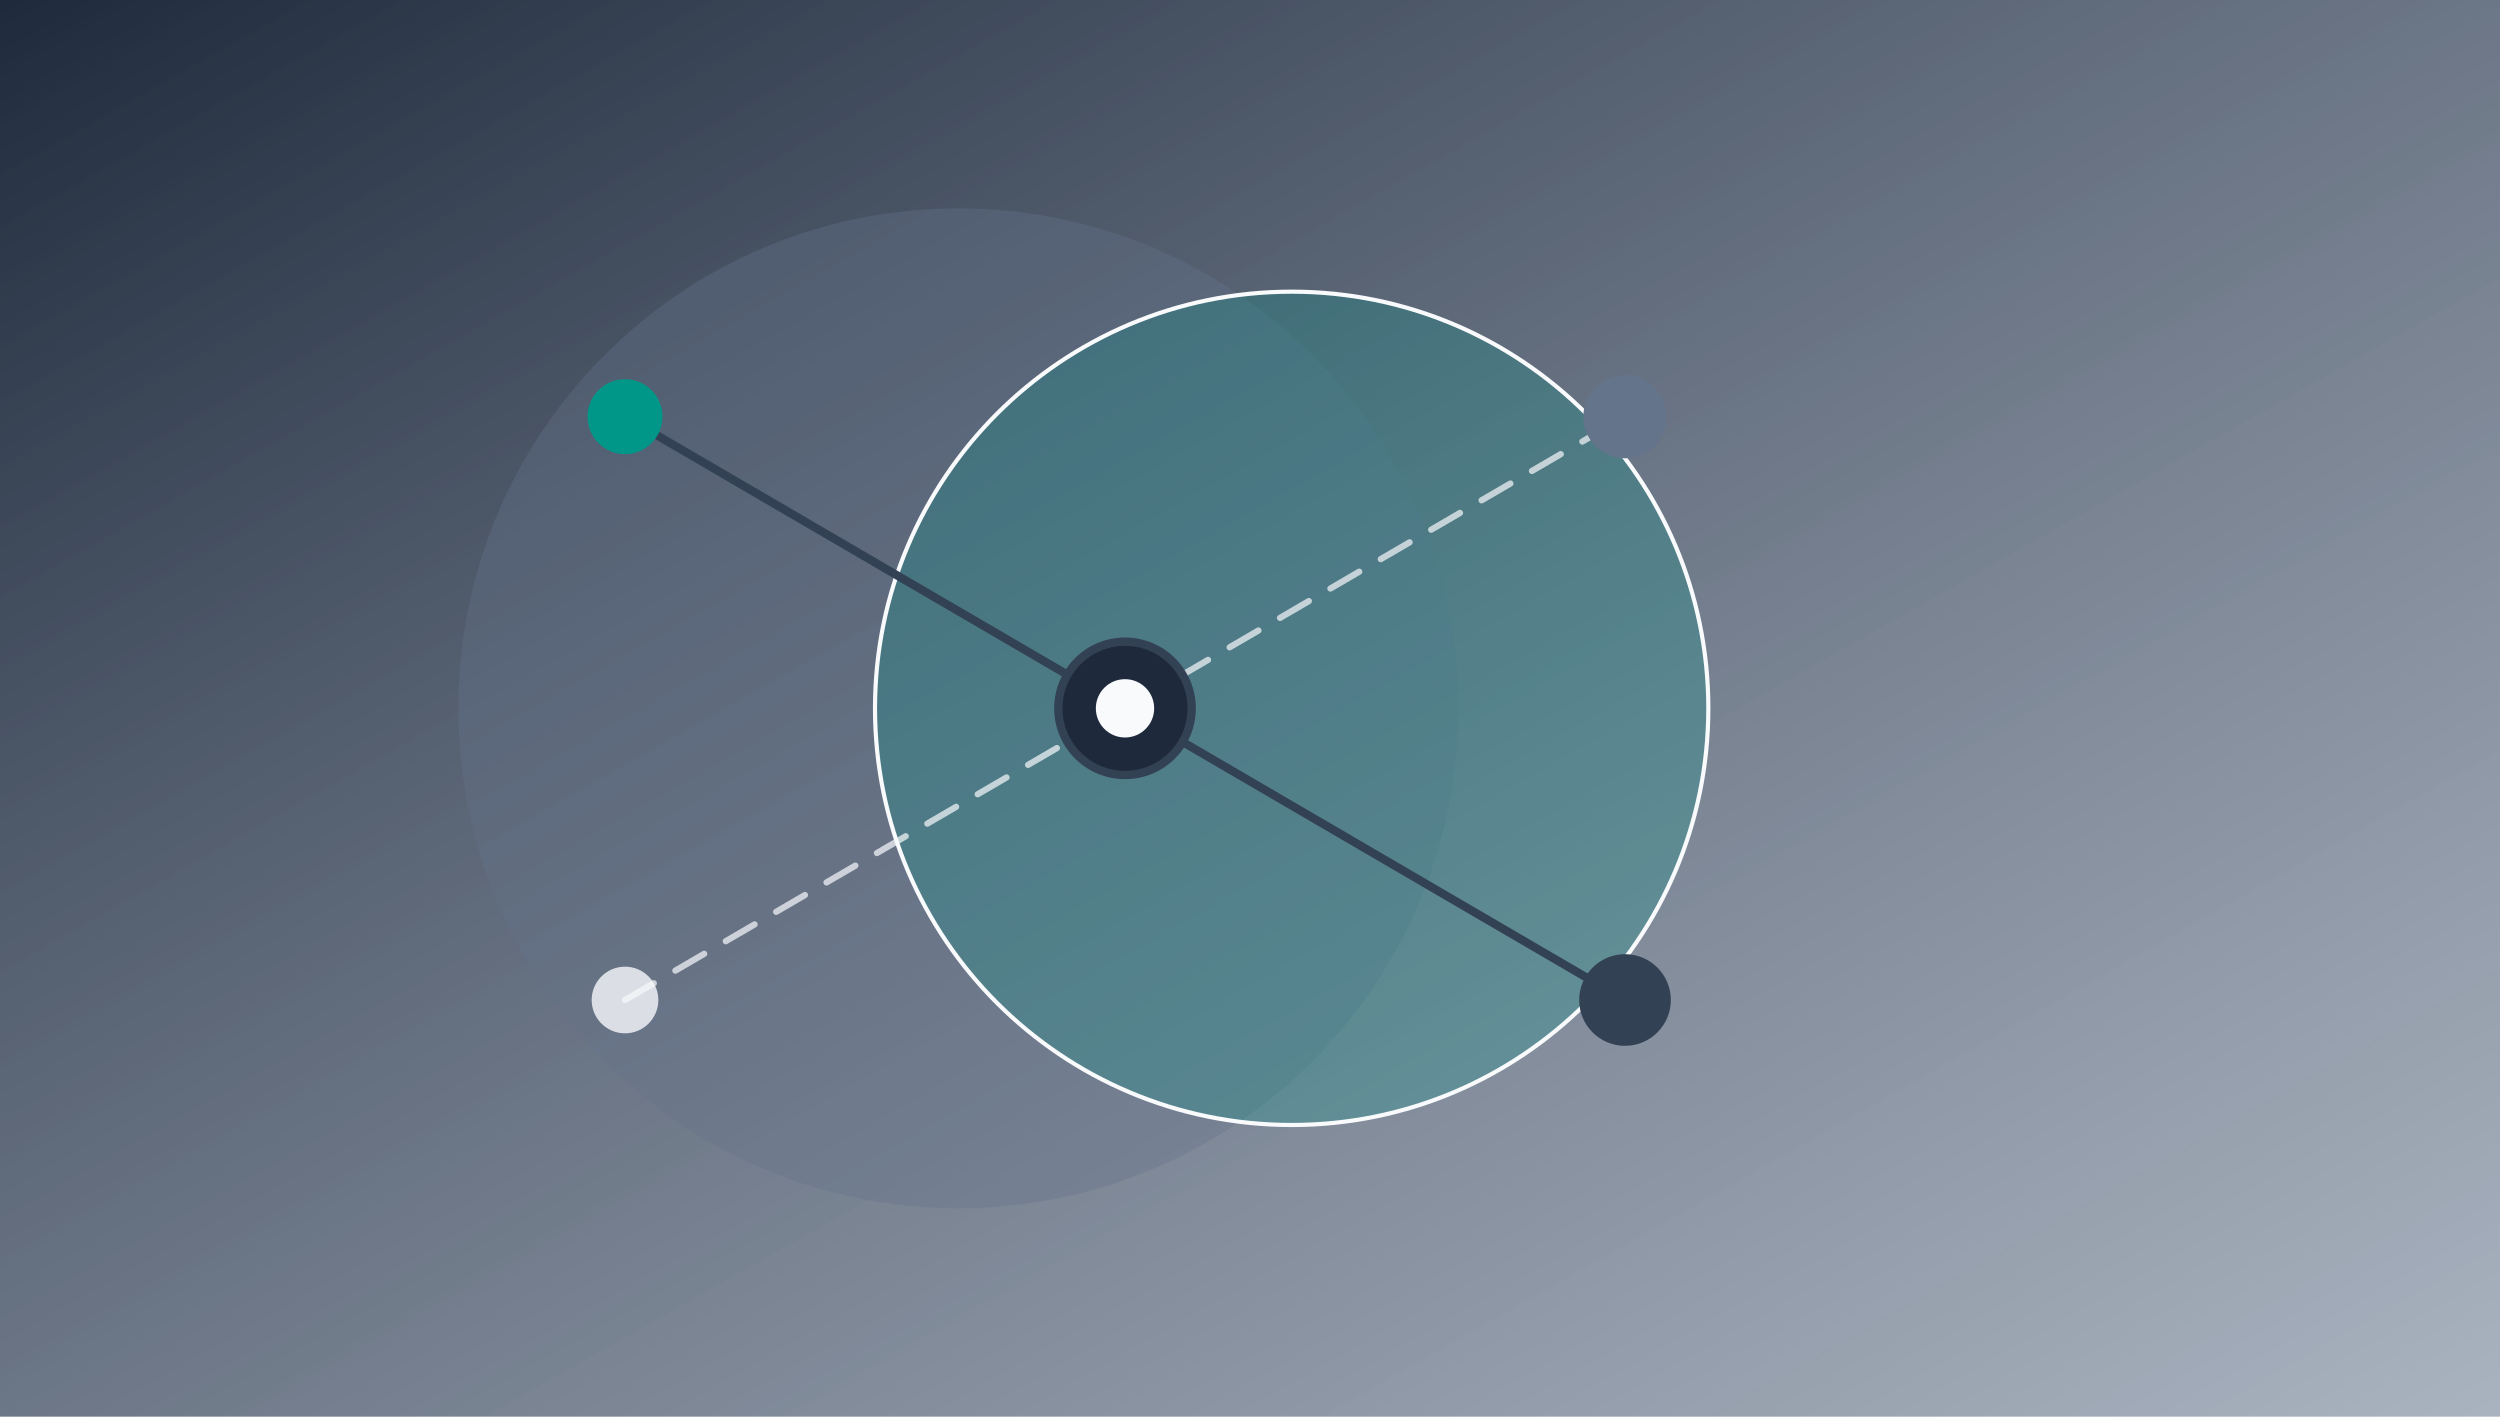
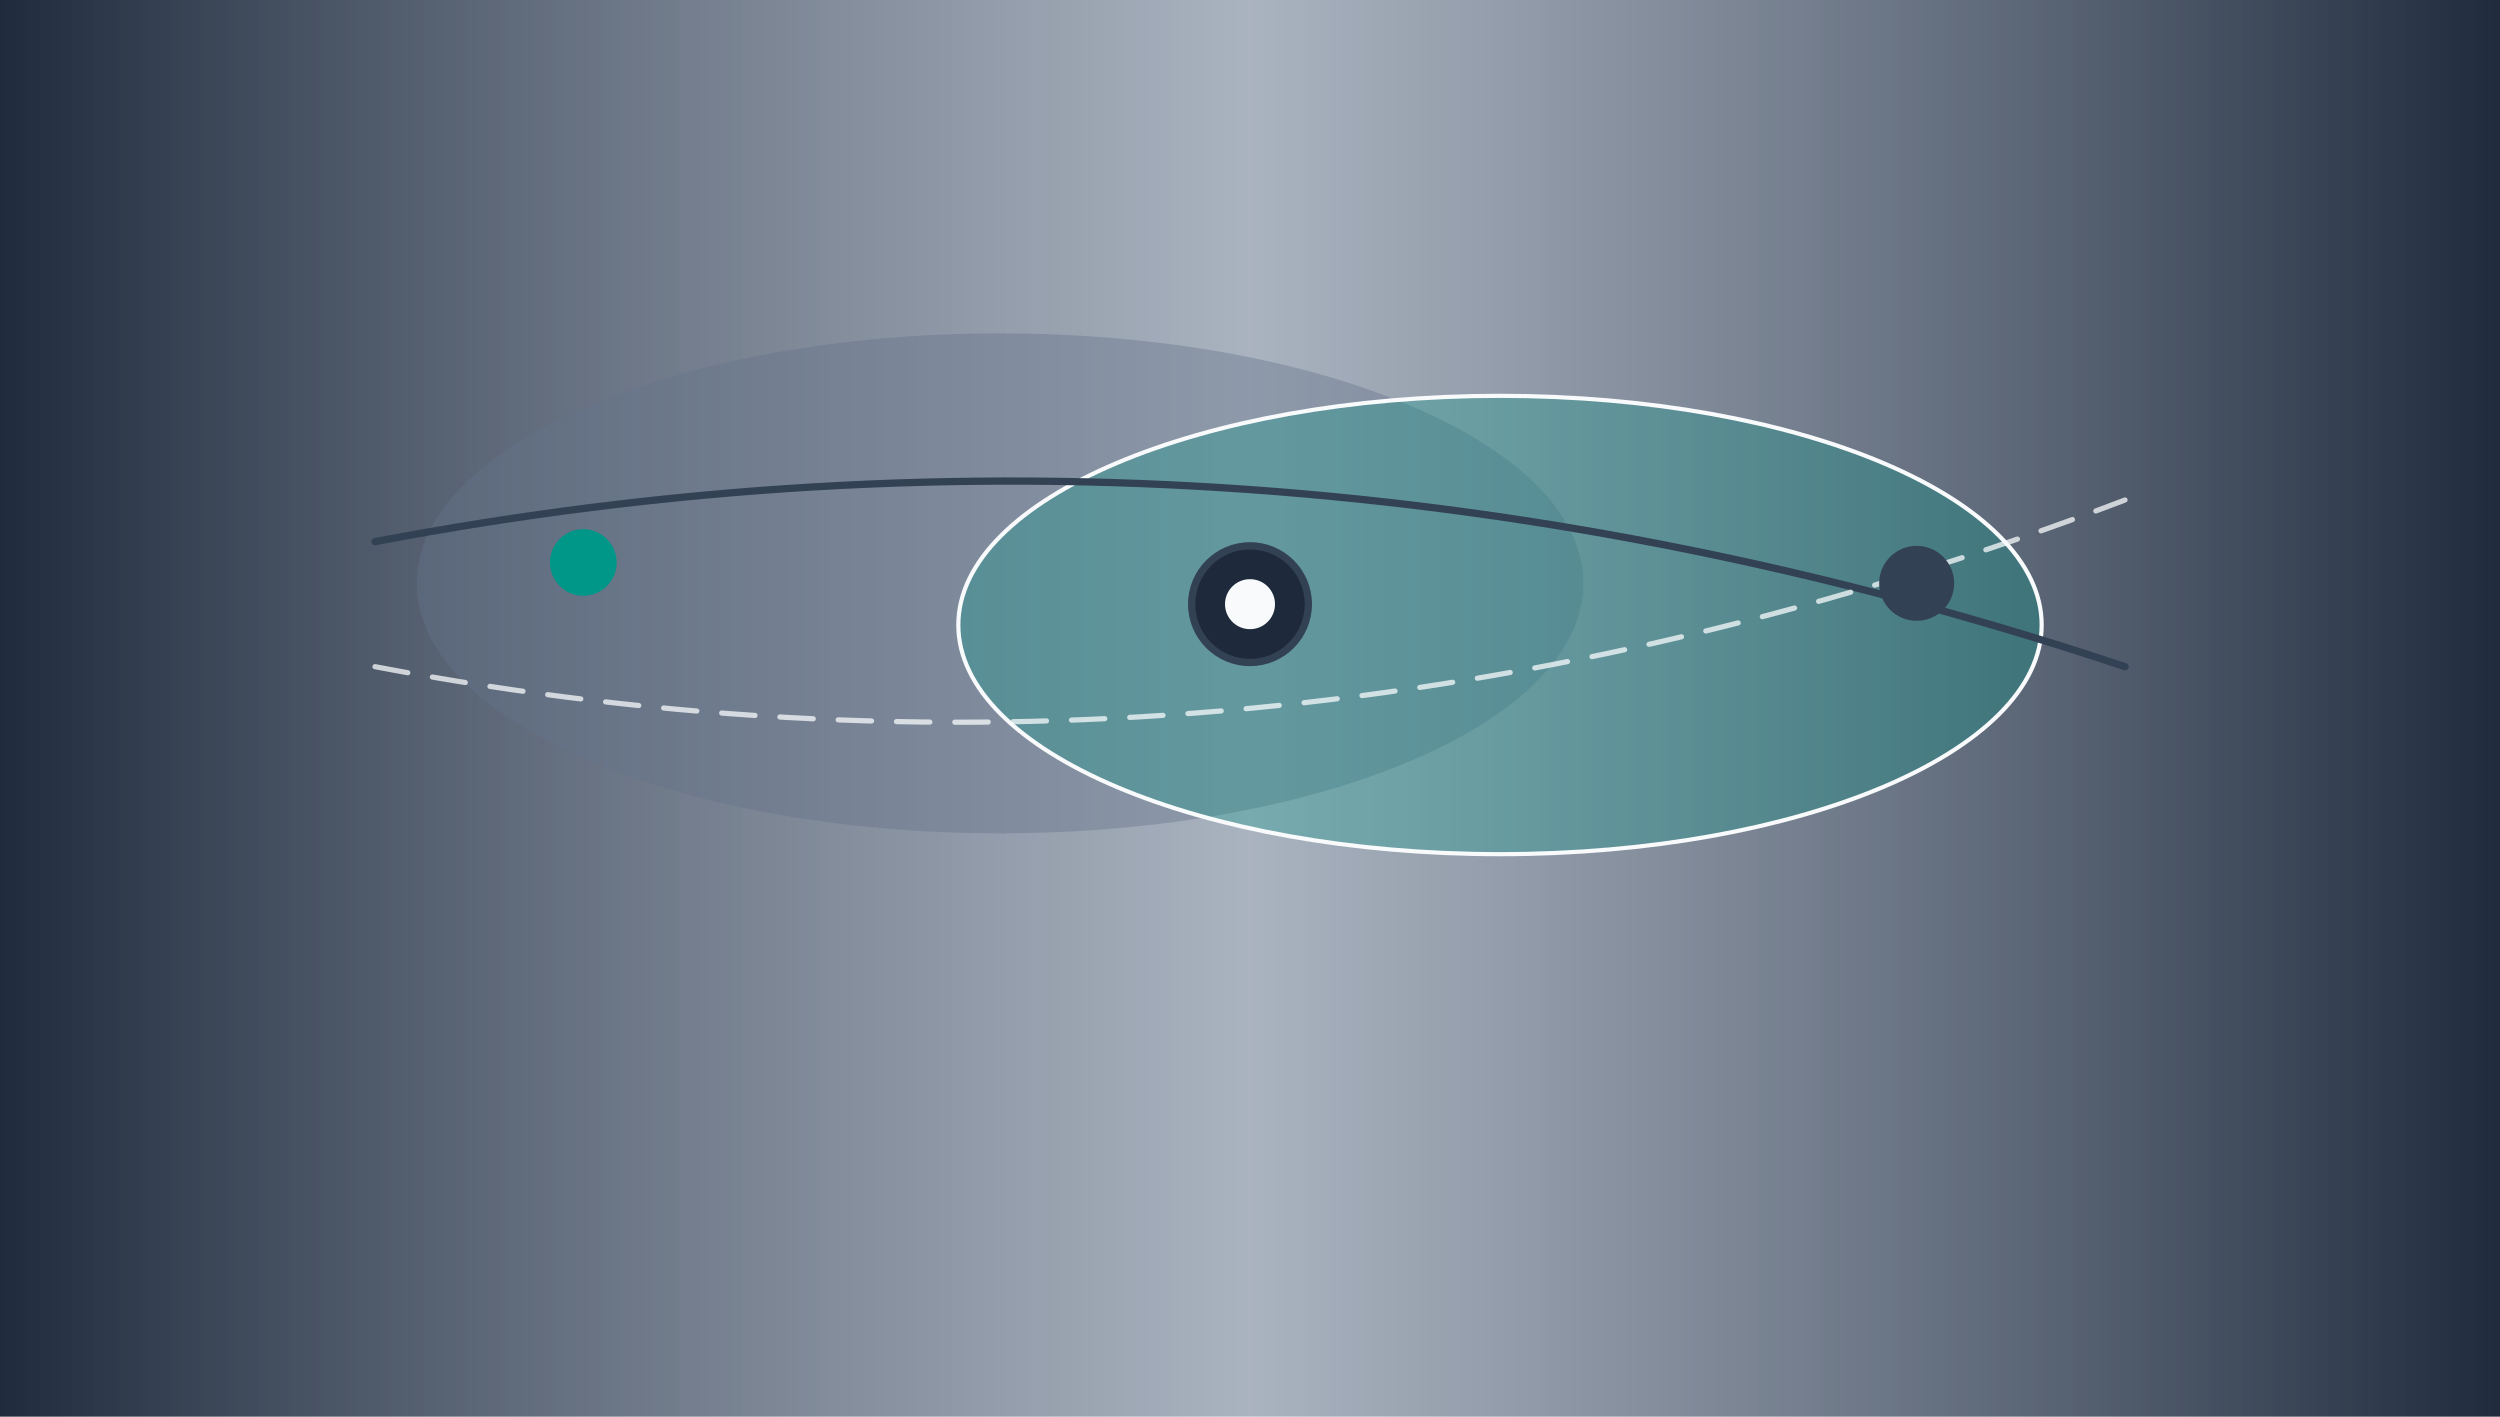
<svg xmlns="http://www.w3.org/2000/svg" viewBox="0 0 1200 680" preserveAspectRatio="xMidYMid slice" width="100%" height="100%">
  <defs>
-     <linearGradient id="grad_other_3" x1="0%" y1="0%" x2="100%" y2="100%">
+     <linearGradient id="grad_other_3" x1="0%" y1="0%" x2="100%" y2="0%">
      <stop offset="0%" stop-color="#1e293b" />
-       <stop offset="100%" stop-color="#64748B" stop-opacity="0.55" />
+       <stop offset="50%" stop-color="#64748B" stop-opacity="0.55" />
+       <stop offset="100%" stop-color="#1e293b" />
    </linearGradient>
-     <radialGradient id="glow_other_3" cx="35%" cy="50%" r="65%">
-       <stop offset="0%" stop-color="#F8FAFC" stop-opacity="0.85" />
-       <stop offset="45%" stop-color="#009688" stop-opacity="0.4" />
+     <radialGradient id="glow_other_3" cx="40%" cy="45%" r="55%">
+       <stop offset="0%" stop-color="#F8FAFC" stop-opacity="0.9" />
+       <stop offset="45%" stop-color="#009688" stop-opacity="0.45" />
      <stop offset="100%" stop-color="#1e293b" stop-opacity="0" />
    </radialGradient>
  </defs>
  <rect width="1200" height="680" fill="url(#grad_other_3)" />
-   <circle cx="460" cy="340" r="240" fill="#64748B" fill-opacity="0.35" />
-   <circle cx="620" cy="340" r="200" fill="#009688" fill-opacity="0.25" stroke="#F8FAFC" stroke-width="2" />
-   <path d="M 300 200 Q 540 340 780 480" fill="none" stroke="#334155" stroke-width="4" stroke-linecap="round" />
-   <path d="M 300 480 Q 540 340 780 200" fill="none" stroke="#F8FAFC" stroke-width="3" stroke-opacity="0.7" stroke-dasharray="16 12" stroke-linecap="round" />
-   <circle cx="540" cy="340" r="32" fill="#1e293b" stroke="#334155" stroke-width="4" />
-   <circle cx="540" cy="340" r="14" fill="#F8FAFC" />
-   <circle cx="300" cy="200" r="18" fill="#009688" />
-   <circle cx="780" cy="480" r="22" fill="#334155" />
-   <circle cx="300" cy="480" r="16" fill="#F8FAFC" opacity="0.8" />
-   <circle cx="780" cy="200" r="20" fill="#64748B" />
+   <ellipse cx="480" cy="280" rx="280" ry="120" fill="#64748B" fill-opacity="0.4" />
+   <ellipse cx="720" cy="300" rx="260" ry="110" fill="#009688" fill-opacity="0.3" stroke="#F8FAFC" stroke-width="2" />
+   <path d="M 180 260 Q 600 180 1020 320" fill="none" stroke="#334155" stroke-width="3.5" stroke-linecap="round" />
+   <path d="M 180 320 Q 600 400 1020 240" fill="none" stroke="#F8FAFC" stroke-width="2.5" stroke-opacity="0.75" stroke-dasharray="16 12" stroke-linecap="round" />
+   <circle cx="600" cy="290" r="28" fill="#1e293b" stroke="#334155" stroke-width="3.5" />
+   <circle cx="600" cy="290" r="12" fill="#F8FAFC" />
+   <circle cx="280" cy="270" r="16" fill="#009688" />
+   <circle cx="920" cy="280" r="18" fill="#334155" />
</svg>
